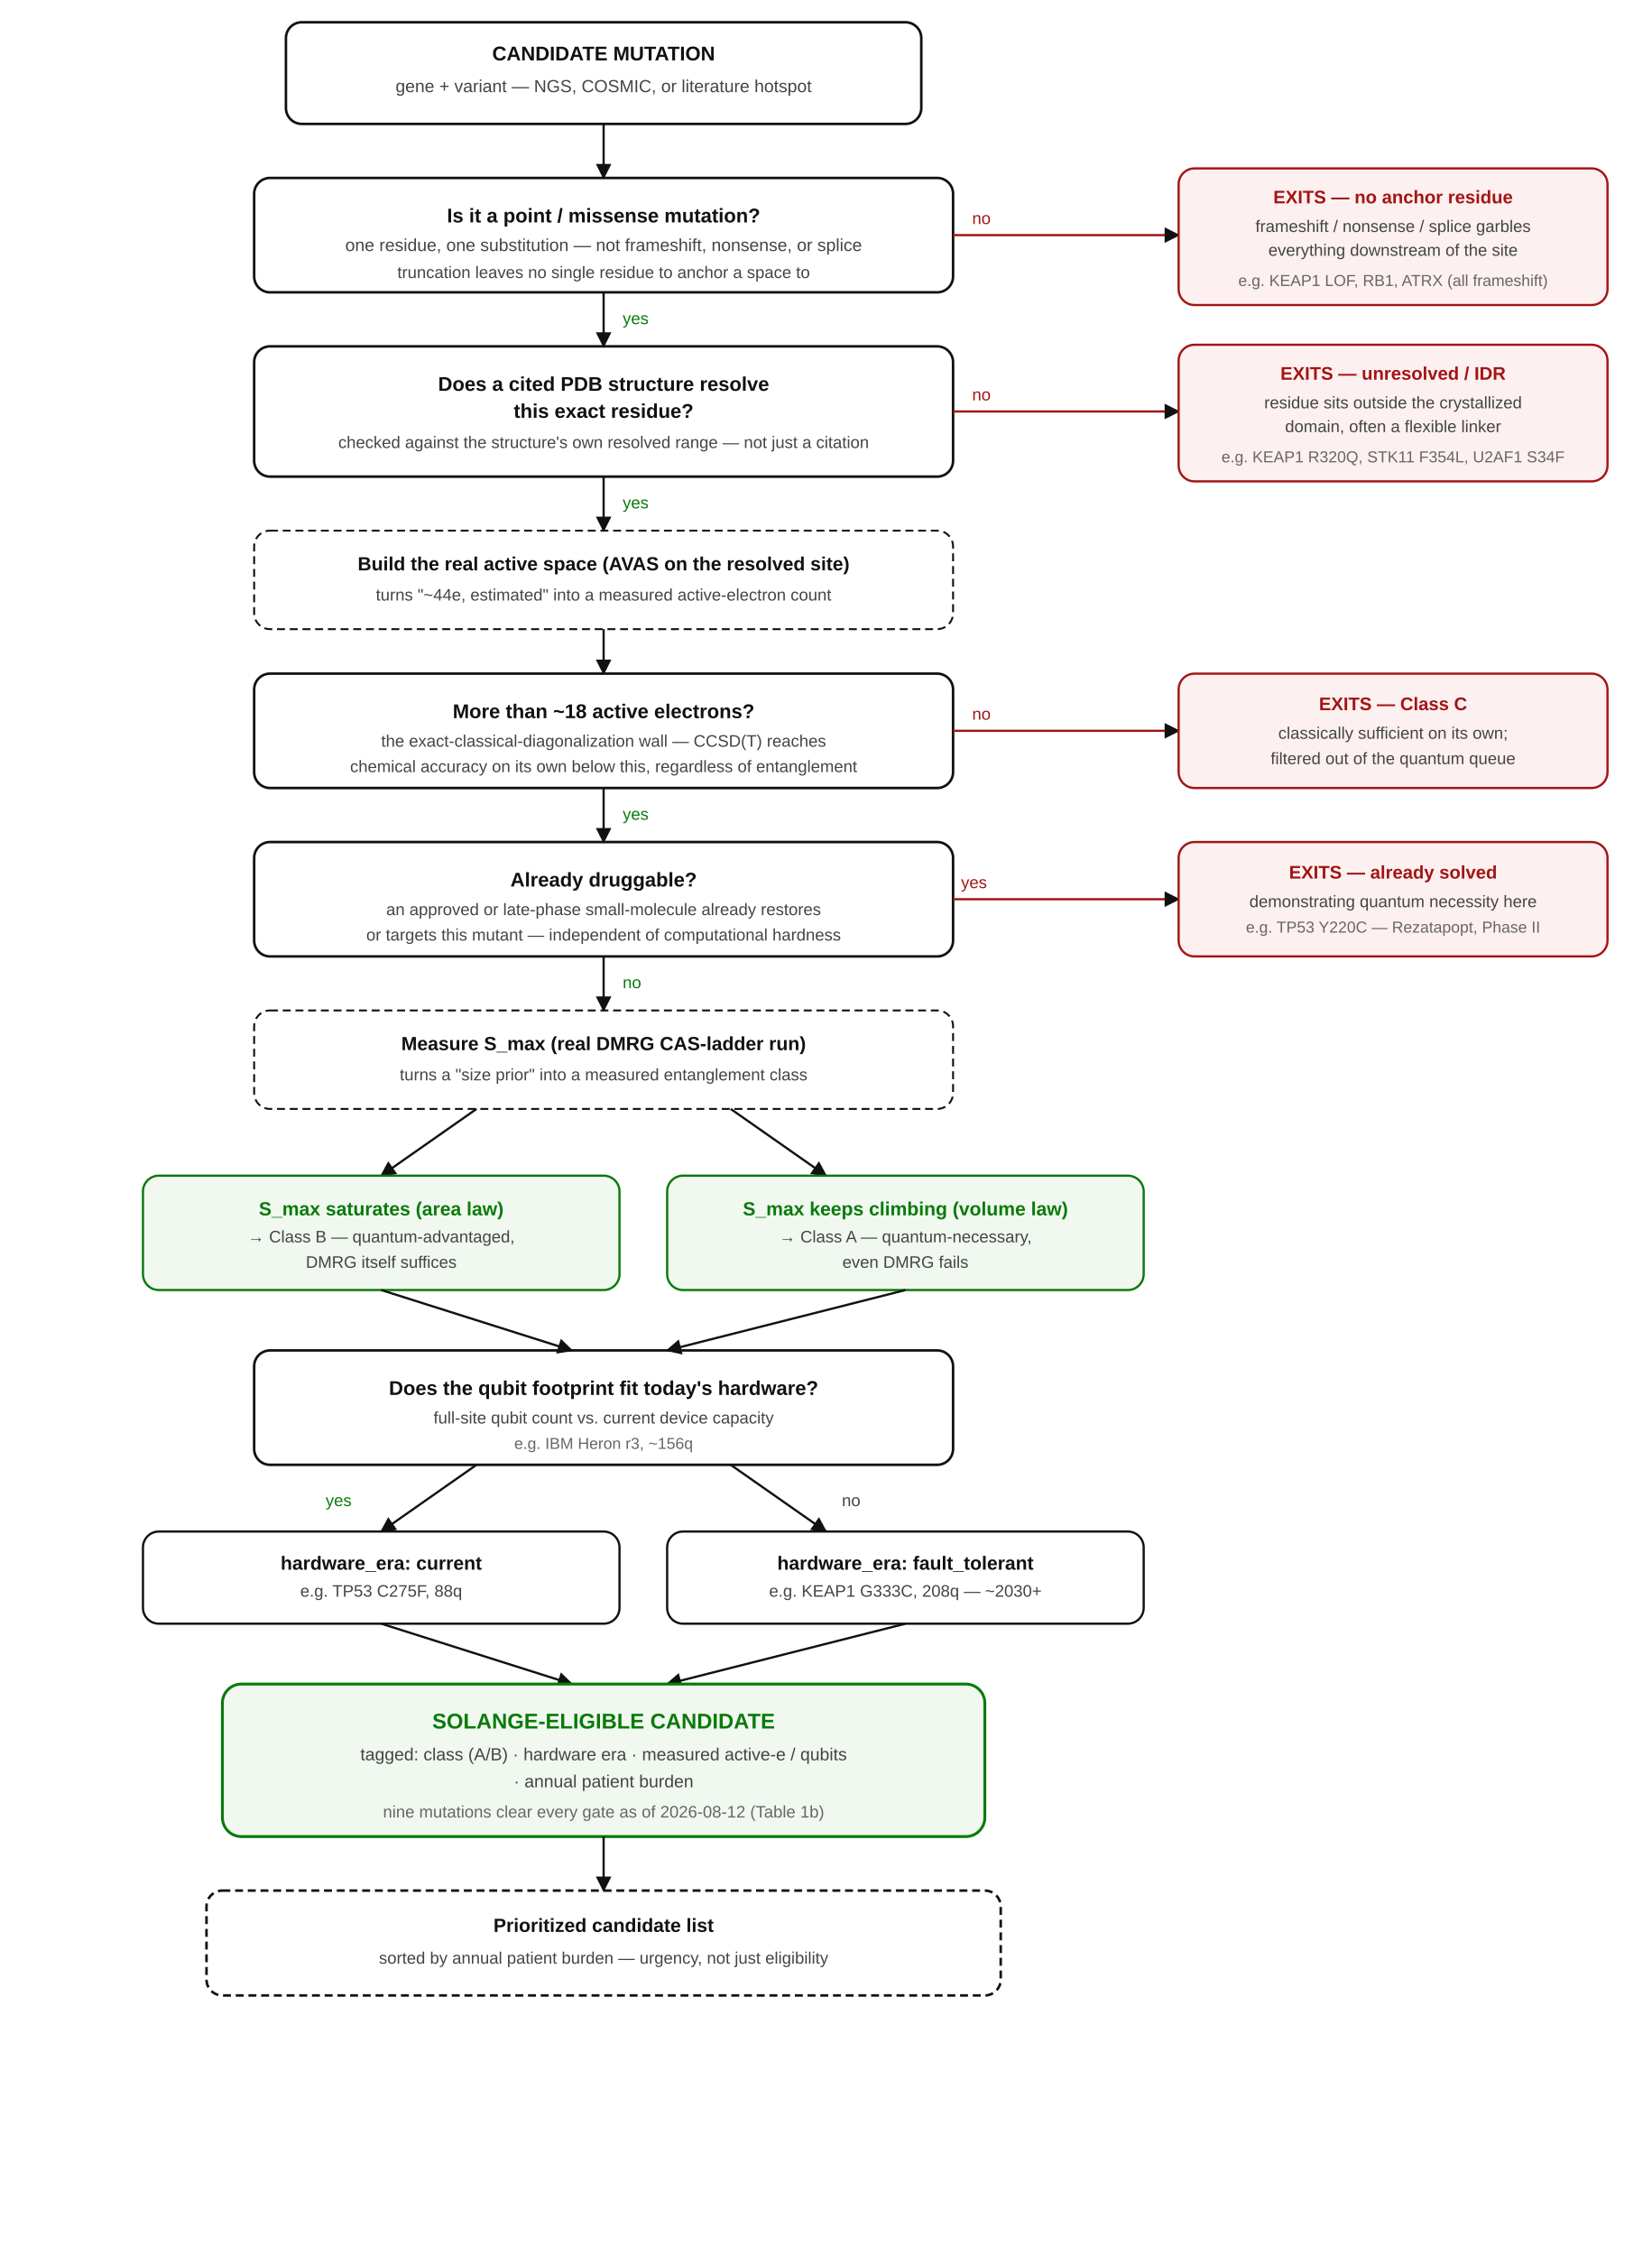
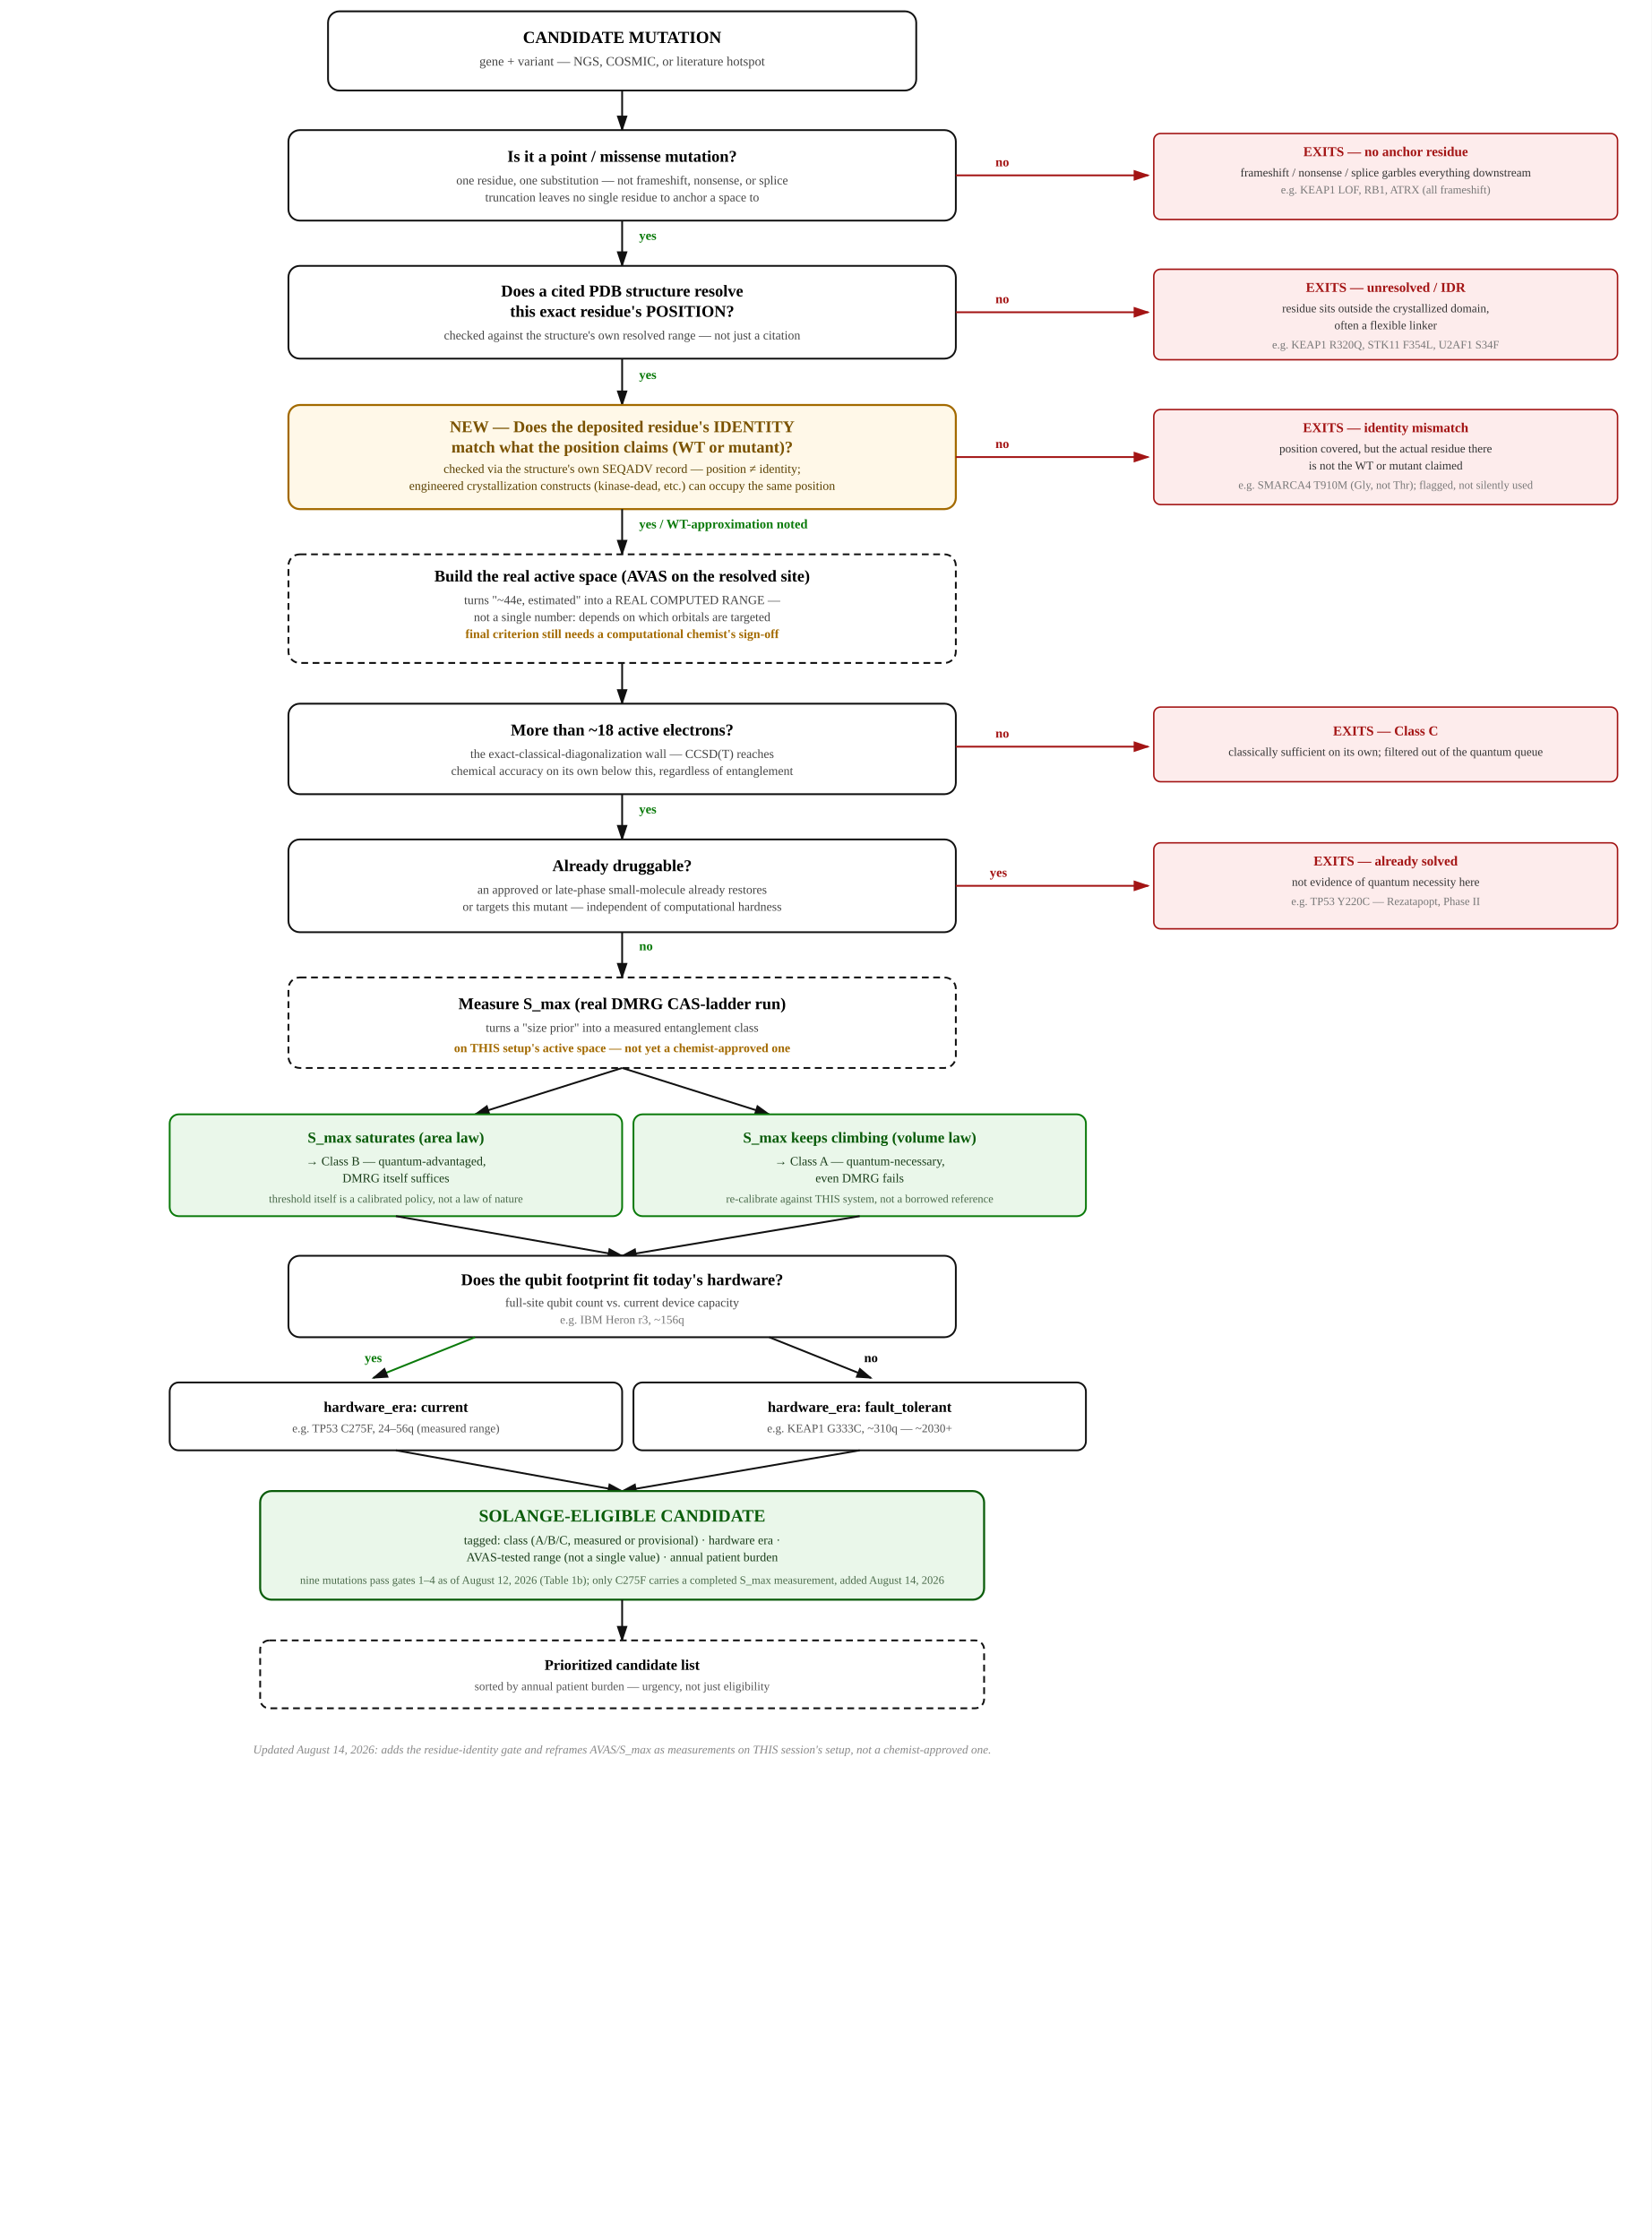
- <svg xmlns="http://www.w3.org/2000/svg" viewBox="0 0 1040 1420" role="img" aria-label="Flowchart: a candidate mutation passes through six gates — mutation type, PDB structural coverage, active-electron count past the classical wall, existing druggability, measured S_max entanglement class, and current hardware reach — before becoming a prioritized SOLANGE-eligible candidate; each gate has a labeled exit branch for mutations that fail it, citing a real example found during the structural coverage audit.">
+ <svg xmlns="http://www.w3.org/2000/svg" viewBox="0 0 1460 1980" role="img" aria-label="Flowchart: a candidate mutation passes through seven gates — mutation type, PDB structural position coverage, deposited-residue identity match (new), active-electron count past the classical wall, existing druggability, measured S_max entanglement class, and current hardware reach — before becoming a prioritized SOLANGE-eligible candidate; each gate has a labeled exit branch for mutations that fail it, citing a real example found during the structural coverage audit.">
+   <rect x="0" y="0" width="1460" height="1980" fill="#ffffff" />
  <defs>
-     <marker id="sef-arrow" viewBox="0 0 10 10" refX="9" refY="5" markerWidth="7" markerHeight="7" orient="auto-start-reverse">
-       <path d="M0,0 L10,5 L0,10 z" fill="#111111" />
+     <marker id="arrow" markerWidth="10" markerHeight="10" refX="8" refY="3" orient="auto" markerUnits="strokeWidth">
+       <path d="M0,0 L0,6 L9,3 z" fill="#111" />
+     </marker>
+     <marker id="arrowRed" markerWidth="10" markerHeight="10" refX="8" refY="3" orient="auto" markerUnits="strokeWidth">
+       <path d="M0,0 L0,6 L9,3 z" fill="#a31414" />
    </marker>
  </defs>
-   <rect x="0" y="0" width="1040" height="1420" fill="#ffffff" />
-   <rect x="180" y="14" width="400" height="64" rx="10" fill="none" stroke="#111111" stroke-width="1.6" />
-   <text x="380" y="38" text-anchor="middle" font-family="Arial, Helvetica, sans-serif" font-size="12.5" font-weight="700" fill="#111111">CANDIDATE MUTATION</text>
-   <text x="380" y="58" text-anchor="middle" font-family="Arial, Helvetica, sans-serif" font-size="11" fill="#444444">gene + variant — NGS, COSMIC, or literature hotspot</text>
-   <line x1="380" y1="78" x2="380" y2="112" stroke="#111111" stroke-width="1.4" marker-end="url(#sef-arrow)" />
-   <rect x="160" y="112" width="440" height="72" rx="10" fill="none" stroke="#111111" stroke-width="1.6" />
-   <text x="380" y="140" text-anchor="middle" font-family="Arial, Helvetica, sans-serif" font-size="12.5" font-weight="700" fill="#111111">Is it a point / missense mutation?</text>
-   <text x="380" y="158" text-anchor="middle" font-family="Arial, Helvetica, sans-serif" font-size="11" fill="#444444">one residue, one substitution — not frameshift, nonsense, or splice</text>
-   <text x="380" y="175" text-anchor="middle" font-family="Arial, Helvetica, sans-serif" font-size="10.5" fill="#444444">truncation leaves no single residue to anchor a space to</text>
-   <line x1="380" y1="184" x2="380" y2="218" stroke="#111111" stroke-width="1.4" marker-end="url(#sef-arrow)" />
-   <text x="392" y="204" font-family="Arial, Helvetica, sans-serif" font-size="10.5" fill="#0a7a0a">yes</text>
-   <line x1="600" y1="148" x2="742" y2="148" stroke="#a31414" stroke-width="1.4" marker-end="url(#sef-arrow)" />
-   <text x="612" y="141" font-family="Arial, Helvetica, sans-serif" font-size="10.5" fill="#a31414">no</text>
-   <rect x="742" y="106" width="270" height="86" rx="10" fill="#fdf0f0" stroke="#a31414" stroke-width="1.4" />
-   <text x="877" y="128" text-anchor="middle" font-family="Arial, Helvetica, sans-serif" font-size="11.5" font-weight="700" fill="#a31414">EXITS — no anchor residue</text>
-   <text x="877" y="146" text-anchor="middle" font-family="Arial, Helvetica, sans-serif" font-size="10.5" fill="#444444">frameshift / nonsense / splice garbles</text>
-   <text x="877" y="161" text-anchor="middle" font-family="Arial, Helvetica, sans-serif" font-size="10.5" fill="#444444">everything downstream of the site</text>
-   <text x="877" y="180" text-anchor="middle" font-family="Arial, Helvetica, sans-serif" font-size="10" fill="#666666">e.g. KEAP1 LOF, RB1, ATRX (all frameshift)</text>
-   <rect x="160" y="218" width="440" height="82" rx="10" fill="none" stroke="#111111" stroke-width="1.6" />
-   <text x="380" y="246" text-anchor="middle" font-family="Arial, Helvetica, sans-serif" font-size="12.5" font-weight="700" fill="#111111">Does a cited PDB structure resolve</text>
-   <text x="380" y="263" text-anchor="middle" font-family="Arial, Helvetica, sans-serif" font-size="12.5" font-weight="700" fill="#111111">this exact residue?</text>
-   <text x="380" y="282" text-anchor="middle" font-family="Arial, Helvetica, sans-serif" font-size="10.5" fill="#444444">checked against the structure's own resolved range — not just a citation</text>
-   <line x1="380" y1="300" x2="380" y2="334" stroke="#111111" stroke-width="1.4" marker-end="url(#sef-arrow)" />
-   <text x="392" y="320" font-family="Arial, Helvetica, sans-serif" font-size="10.5" fill="#0a7a0a">yes</text>
-   <line x1="600" y1="259" x2="742" y2="259" stroke="#a31414" stroke-width="1.4" marker-end="url(#sef-arrow)" />
-   <text x="612" y="252" font-family="Arial, Helvetica, sans-serif" font-size="10.5" fill="#a31414">no</text>
-   <rect x="742" y="217" width="270" height="86" rx="10" fill="#fdf0f0" stroke="#a31414" stroke-width="1.4" />
-   <text x="877" y="239" text-anchor="middle" font-family="Arial, Helvetica, sans-serif" font-size="11.5" font-weight="700" fill="#a31414">EXITS — unresolved / IDR</text>
-   <text x="877" y="257" text-anchor="middle" font-family="Arial, Helvetica, sans-serif" font-size="10.5" fill="#444444">residue sits outside the crystallized</text>
-   <text x="877" y="272" text-anchor="middle" font-family="Arial, Helvetica, sans-serif" font-size="10.5" fill="#444444">domain, often a flexible linker</text>
-   <text x="877" y="291" text-anchor="middle" font-family="Arial, Helvetica, sans-serif" font-size="10" fill="#666666">e.g. KEAP1 R320Q, STK11 F354L, U2AF1 S34F</text>
-   <rect x="160" y="334" width="440" height="62" rx="10" fill="none" stroke="#111111" stroke-width="1.2" stroke-dasharray="5 3" />
-   <text x="380" y="359" text-anchor="middle" font-family="Arial, Helvetica, sans-serif" font-size="12" font-weight="700" fill="#111111">Build the real active space (AVAS on the resolved site)</text>
-   <text x="380" y="378" text-anchor="middle" font-family="Arial, Helvetica, sans-serif" font-size="10.5" fill="#444444">turns "~44e, estimated" into a measured active-electron count</text>
-   <line x1="380" y1="396" x2="380" y2="424" stroke="#111111" stroke-width="1.4" marker-end="url(#sef-arrow)" />
-   <rect x="160" y="424" width="440" height="72" rx="10" fill="none" stroke="#111111" stroke-width="1.6" />
-   <text x="380" y="452" text-anchor="middle" font-family="Arial, Helvetica, sans-serif" font-size="12.5" font-weight="700" fill="#111111">More than ~18 active electrons?</text>
-   <text x="380" y="470" text-anchor="middle" font-family="Arial, Helvetica, sans-serif" font-size="10.5" fill="#444444">the exact-classical-diagonalization wall — CCSD(T) reaches</text>
-   <text x="380" y="486" text-anchor="middle" font-family="Arial, Helvetica, sans-serif" font-size="10.5" fill="#444444">chemical accuracy on its own below this, regardless of entanglement</text>
-   <line x1="380" y1="496" x2="380" y2="530" stroke="#111111" stroke-width="1.4" marker-end="url(#sef-arrow)" />
-   <text x="392" y="516" font-family="Arial, Helvetica, sans-serif" font-size="10.5" fill="#0a7a0a">yes</text>
-   <line x1="600" y1="460" x2="742" y2="460" stroke="#a31414" stroke-width="1.4" marker-end="url(#sef-arrow)" />
-   <text x="612" y="453" font-family="Arial, Helvetica, sans-serif" font-size="10.5" fill="#a31414">no</text>
-   <rect x="742" y="424" width="270" height="72" rx="10" fill="#fdf0f0" stroke="#a31414" stroke-width="1.4" />
-   <text x="877" y="447" text-anchor="middle" font-family="Arial, Helvetica, sans-serif" font-size="11.5" font-weight="700" fill="#a31414">EXITS — Class C</text>
-   <text x="877" y="465" text-anchor="middle" font-family="Arial, Helvetica, sans-serif" font-size="10.5" fill="#444444">classically sufficient on its own;</text>
-   <text x="877" y="481" text-anchor="middle" font-family="Arial, Helvetica, sans-serif" font-size="10.5" fill="#444444">filtered out of the quantum queue</text>
-   <rect x="160" y="530" width="440" height="72" rx="10" fill="none" stroke="#111111" stroke-width="1.6" />
-   <text x="380" y="558" text-anchor="middle" font-family="Arial, Helvetica, sans-serif" font-size="12.5" font-weight="700" fill="#111111">Already druggable?</text>
-   <text x="380" y="576" text-anchor="middle" font-family="Arial, Helvetica, sans-serif" font-size="10.5" fill="#444444">an approved or late-phase small-molecule already restores</text>
-   <text x="380" y="592" text-anchor="middle" font-family="Arial, Helvetica, sans-serif" font-size="10.5" fill="#444444">or targets this mutant — independent of computational hardness</text>
-   <line x1="380" y1="602" x2="380" y2="636" stroke="#111111" stroke-width="1.4" marker-end="url(#sef-arrow)" />
-   <text x="392" y="622" font-family="Arial, Helvetica, sans-serif" font-size="10.5" fill="#0a7a0a">no</text>
-   <line x1="600" y1="566" x2="742" y2="566" stroke="#a31414" stroke-width="1.4" marker-end="url(#sef-arrow)" />
-   <text x="605" y="559" font-family="Arial, Helvetica, sans-serif" font-size="10.5" fill="#a31414">yes</text>
-   <rect x="742" y="530" width="270" height="72" rx="10" fill="#fdf0f0" stroke="#a31414" stroke-width="1.4" />
-   <text x="877" y="553" text-anchor="middle" font-family="Arial, Helvetica, sans-serif" font-size="11.5" font-weight="700" fill="#a31414">EXITS — already solved</text>
-   <text x="877" y="571" text-anchor="middle" font-family="Arial, Helvetica, sans-serif" font-size="10.5" fill="#444444">demonstrating quantum necessity here</text>
-   <text x="877" y="587" text-anchor="middle" font-family="Arial, Helvetica, sans-serif" font-size="10" fill="#666666">e.g. TP53 Y220C — Rezatapopt, Phase II</text>
-   <rect x="160" y="636" width="440" height="62" rx="10" fill="none" stroke="#111111" stroke-width="1.2" stroke-dasharray="5 3" />
-   <text x="380" y="661" text-anchor="middle" font-family="Arial, Helvetica, sans-serif" font-size="12" font-weight="700" fill="#111111">Measure S_max (real DMRG CAS-ladder run)</text>
-   <text x="380" y="680" text-anchor="middle" font-family="Arial, Helvetica, sans-serif" font-size="10.5" fill="#444444">turns a "size prior" into a measured entanglement class</text>
-   <line x1="300" y1="698" x2="240" y2="740" stroke="#111111" stroke-width="1.4" marker-end="url(#sef-arrow)" />
-   <line x1="460" y1="698" x2="520" y2="740" stroke="#111111" stroke-width="1.4" marker-end="url(#sef-arrow)" />
-   <rect x="90" y="740" width="300" height="72" rx="10" fill="#f0f8f0" stroke="#0a7a0a" stroke-width="1.4" />
-   <text x="240" y="765" text-anchor="middle" font-family="Arial, Helvetica, sans-serif" font-size="12" font-weight="700" fill="#0a7a0a">S_max saturates (area law)</text>
-   <text x="240" y="782" text-anchor="middle" font-family="Arial, Helvetica, sans-serif" font-size="10.5" fill="#444444">→ Class B — quantum-advantaged,</text>
-   <text x="240" y="798" text-anchor="middle" font-family="Arial, Helvetica, sans-serif" font-size="10.5" fill="#444444">DMRG itself suffices</text>
-   <rect x="420" y="740" width="300" height="72" rx="10" fill="#f0f8f0" stroke="#0a7a0a" stroke-width="1.4" />
-   <text x="570" y="765" text-anchor="middle" font-family="Arial, Helvetica, sans-serif" font-size="12" font-weight="700" fill="#0a7a0a">S_max keeps climbing (volume law)</text>
-   <text x="570" y="782" text-anchor="middle" font-family="Arial, Helvetica, sans-serif" font-size="10.5" fill="#444444">→ Class A — quantum-necessary,</text>
-   <text x="570" y="798" text-anchor="middle" font-family="Arial, Helvetica, sans-serif" font-size="10.5" fill="#444444">even DMRG fails</text>
-   <line x1="240" y1="812" x2="360" y2="850" stroke="#111111" stroke-width="1.4" marker-end="url(#sef-arrow)" />
-   <line x1="570" y1="812" x2="420" y2="850" stroke="#111111" stroke-width="1.4" marker-end="url(#sef-arrow)" />
-   <rect x="160" y="850" width="440" height="72" rx="10" fill="none" stroke="#111111" stroke-width="1.6" />
-   <text x="380" y="878" text-anchor="middle" font-family="Arial, Helvetica, sans-serif" font-size="12.5" font-weight="700" fill="#111111">Does the qubit footprint fit today's hardware?</text>
-   <text x="380" y="896" text-anchor="middle" font-family="Arial, Helvetica, sans-serif" font-size="10.5" fill="#444444">full-site qubit count vs. current device capacity</text>
-   <text x="380" y="912" text-anchor="middle" font-family="Arial, Helvetica, sans-serif" font-size="10" fill="#666666">e.g. IBM Heron r3, ~156q</text>
-   <line x1="300" y1="922" x2="240" y2="964" stroke="#111111" stroke-width="1.4" marker-end="url(#sef-arrow)" />
-   <line x1="460" y1="922" x2="520" y2="964" stroke="#111111" stroke-width="1.4" marker-end="url(#sef-arrow)" />
-   <text x="205" y="948" font-family="Arial, Helvetica, sans-serif" font-size="10.5" fill="#0a7a0a">yes</text>
-   <text x="530" y="948" font-family="Arial, Helvetica, sans-serif" font-size="10.5" fill="#444444">no</text>
-   <rect x="90" y="964" width="300" height="58" rx="10" fill="none" stroke="#111111" stroke-width="1.4" />
-   <text x="240" y="988" text-anchor="middle" font-family="Arial, Helvetica, sans-serif" font-size="12" font-weight="700" fill="#111111">hardware_era: current</text>
-   <text x="240" y="1005" text-anchor="middle" font-family="Arial, Helvetica, sans-serif" font-size="10.5" fill="#444444">e.g. TP53 C275F, 88q</text>
-   <rect x="420" y="964" width="300" height="58" rx="10" fill="none" stroke="#111111" stroke-width="1.4" />
-   <text x="570" y="988" text-anchor="middle" font-family="Arial, Helvetica, sans-serif" font-size="12" font-weight="700" fill="#111111">hardware_era: fault_tolerant</text>
-   <text x="570" y="1005" text-anchor="middle" font-family="Arial, Helvetica, sans-serif" font-size="10.5" fill="#444444">e.g. KEAP1 G333C, 208q — ~2030+</text>
-   <line x1="240" y1="1022" x2="360" y2="1060" stroke="#111111" stroke-width="1.4" marker-end="url(#sef-arrow)" />
-   <line x1="570" y1="1022" x2="420" y2="1060" stroke="#111111" stroke-width="1.4" marker-end="url(#sef-arrow)" />
-   <rect x="140" y="1060" width="480" height="96" rx="12" fill="#f0f8f0" stroke="#0a7a0a" stroke-width="1.8" />
-   <text x="380" y="1088" text-anchor="middle" font-family="Arial, Helvetica, sans-serif" font-size="13.5" font-weight="700" fill="#0a7a0a">SOLANGE-ELIGIBLE CANDIDATE</text>
-   <text x="380" y="1108" text-anchor="middle" font-family="Arial, Helvetica, sans-serif" font-size="11" fill="#444444">tagged: class (A/B) · hardware era · measured active-e / qubits</text>
-   <text x="380" y="1125" text-anchor="middle" font-family="Arial, Helvetica, sans-serif" font-size="11" fill="#444444">· annual patient burden</text>
-   <text x="380" y="1144" text-anchor="middle" font-family="Arial, Helvetica, sans-serif" font-size="10.5" fill="#666666">nine mutations clear every gate as of 2026-08-12 (Table 1b)</text>
-   <line x1="380" y1="1156" x2="380" y2="1190" stroke="#111111" stroke-width="1.4" marker-end="url(#sef-arrow)" />
-   <rect x="130" y="1190" width="500" height="66" rx="10" fill="none" stroke="#111111" stroke-width="1.6" stroke-dasharray="5 3" />
-   <text x="380" y="1216" text-anchor="middle" font-family="Arial, Helvetica, sans-serif" font-size="12" font-weight="700" fill="#111111">Prioritized candidate list</text>
-   <text x="380" y="1236" text-anchor="middle" font-family="Arial, Helvetica, sans-serif" font-size="10.5" fill="#444444">sorted by annual patient burden — urgency, not just eligibility</text>
+   <rect x="290" y="10" width="520" height="70" rx="10" fill="#fff" stroke="#111" stroke-width="1.6" />
+   <text x="550" y="38" text-anchor="middle" font-weight="700" font-size="15">CANDIDATE MUTATION</text>
+   <text x="550" y="58" text-anchor="middle" font-size="11.5" fill="#444">gene + variant — NGS, COSMIC, or literature hotspot</text>
+   <line x1="550" y1="80" x2="550" y2="115" stroke="#111" stroke-width="1.6" marker-end="url(#arrow)" />
+   <rect x="255" y="115" width="590" height="80" rx="10" fill="#fff" stroke="#111" stroke-width="1.6" />
+   <text x="550" y="143" text-anchor="middle" font-weight="700" font-size="14.5">Is it a point / missense mutation?</text>
+   <text x="550" y="163" text-anchor="middle" font-size="11" fill="#444">one residue, one substitution — not frameshift, nonsense, or splice</text>
+   <text x="550" y="178" text-anchor="middle" font-size="11" fill="#444">truncation leaves no single residue to anchor a space to</text>
+   <line x1="845" y1="155" x2="1015" y2="155" stroke="#a31414" stroke-width="1.6" marker-end="url(#arrowRed)" />
+   <text x="880" y="147" font-size="11.5" fill="#a31414" font-weight="700">no</text>
+   <rect x="1020" y="118" width="410" height="76" rx="6" fill="#fdecec" stroke="#a31414" stroke-width="1.3" />
+   <text x="1225" y="138" text-anchor="middle" font-size="12" font-weight="700" fill="#a31414">EXITS — no anchor residue</text>
+   <text x="1225" y="156" text-anchor="middle" font-size="10.5" fill="#333">frameshift / nonsense / splice garbles everything downstream</text>
+   <text x="1225" y="171" text-anchor="middle" font-size="10" fill="#777">e.g. KEAP1 LOF, RB1, ATRX (all frameshift)</text>
+   <text x="565" y="212" font-size="11.5" fill="#0a7a0a" font-weight="700">yes</text>
+   <line x1="550" y1="195" x2="550" y2="235" stroke="#111" stroke-width="1.6" marker-end="url(#arrow)" />
+   <rect x="255" y="235" width="590" height="82" rx="10" fill="#fff" stroke="#111" stroke-width="1.6" />
+   <text x="550" y="262" text-anchor="middle" font-weight="700" font-size="14.5">Does a cited PDB structure resolve</text>
+   <text x="550" y="280" text-anchor="middle" font-weight="700" font-size="14.5">this exact residue's POSITION?</text>
+   <text x="550" y="300" text-anchor="middle" font-size="11" fill="#444">checked against the structure's own resolved range — not just a citation</text>
+   <line x1="845" y1="276" x2="1015" y2="276" stroke="#a31414" stroke-width="1.6" marker-end="url(#arrowRed)" />
+   <text x="880" y="268" font-size="11.5" fill="#a31414" font-weight="700">no</text>
+   <rect x="1020" y="238" width="410" height="80" rx="6" fill="#fdecec" stroke="#a31414" stroke-width="1.3" />
+   <text x="1225" y="258" text-anchor="middle" font-size="12" font-weight="700" fill="#a31414">EXITS — unresolved / IDR</text>
+   <text x="1225" y="276" text-anchor="middle" font-size="10.5" fill="#333">residue sits outside the crystallized domain,</text>
+   <text x="1225" y="291" text-anchor="middle" font-size="10.5" fill="#333">often a flexible linker</text>
+   <text x="1225" y="308" text-anchor="middle" font-size="10" fill="#777">e.g. KEAP1 R320Q, STK11 F354L, U2AF1 S34F</text>
+   <text x="565" y="335" font-size="11.5" fill="#0a7a0a" font-weight="700">yes</text>
+   <line x1="550" y1="317" x2="550" y2="358" stroke="#111" stroke-width="1.6" marker-end="url(#arrow)" />
+   <rect x="255" y="358" width="590" height="92" rx="10" fill="#fff8e8" stroke="#a36a00" stroke-width="1.8" />
+   <text x="550" y="382" text-anchor="middle" font-weight="700" font-size="14.5" fill="#7a5200">NEW — Does the deposited residue's IDENTITY</text>
+   <text x="550" y="400" text-anchor="middle" font-weight="700" font-size="14.5" fill="#7a5200">match what the position claims (WT or mutant)?</text>
+   <text x="550" y="418" text-anchor="middle" font-size="11" fill="#5a4000">checked via the structure's own SEQADV record — position ≠ identity;</text>
+   <text x="550" y="433" text-anchor="middle" font-size="11" fill="#5a4000">engineered crystallization constructs (kinase-dead, etc.) can occupy the same position</text>
+   <line x1="845" y1="404" x2="1015" y2="404" stroke="#a31414" stroke-width="1.6" marker-end="url(#arrowRed)" />
+   <text x="880" y="396" font-size="11.5" fill="#a31414" font-weight="700">no</text>
+   <rect x="1020" y="362" width="410" height="84" rx="6" fill="#fdecec" stroke="#a31414" stroke-width="1.3" />
+   <text x="1225" y="382" text-anchor="middle" font-size="12" font-weight="700" fill="#a31414">EXITS — identity mismatch</text>
+   <text x="1225" y="400" text-anchor="middle" font-size="10.5" fill="#333">position covered, but the actual residue there</text>
+   <text x="1225" y="415" text-anchor="middle" font-size="10.5" fill="#333">is not the WT or mutant claimed</text>
+   <text x="1225" y="432" text-anchor="middle" font-size="10" fill="#777">e.g. SMARCA4 T910M (Gly, not Thr); flagged, not silently used</text>
+   <text x="565" y="467" font-size="11.5" fill="#0a7a0a" font-weight="700">yes / WT-approximation noted</text>
+   <line x1="550" y1="450" x2="550" y2="490" stroke="#111" stroke-width="1.6" marker-end="url(#arrow)" />
+   <rect x="255" y="490" width="590" height="96" rx="10" fill="#fff" stroke="#111" stroke-width="1.6" stroke-dasharray="6,4" />
+   <text x="550" y="514" text-anchor="middle" font-weight="700" font-size="14.5">Build the real active space (AVAS on the resolved site)</text>
+   <text x="550" y="534" text-anchor="middle" font-size="11" fill="#444">turns "~44e, estimated" into a REAL COMPUTED RANGE —</text>
+   <text x="550" y="549" text-anchor="middle" font-size="11" fill="#444">not a single number: depends on which orbitals are targeted</text>
+   <text x="550" y="564" text-anchor="middle" font-size="11" fill="#a36a00" font-weight="700">final criterion still needs a computational chemist's sign-off</text>
+   <line x1="550" y1="586" x2="550" y2="622" stroke="#111" stroke-width="1.6" marker-end="url(#arrow)" />
+   <rect x="255" y="622" width="590" height="80" rx="10" fill="#fff" stroke="#111" stroke-width="1.6" />
+   <text x="550" y="650" text-anchor="middle" font-weight="700" font-size="14.5">More than ~18 active electrons?</text>
+   <text x="550" y="670" text-anchor="middle" font-size="11" fill="#444">the exact-classical-diagonalization wall — CCSD(T) reaches</text>
+   <text x="550" y="685" text-anchor="middle" font-size="11" fill="#444">chemical accuracy on its own below this, regardless of entanglement</text>
+   <line x1="845" y1="660" x2="1015" y2="660" stroke="#a31414" stroke-width="1.6" marker-end="url(#arrowRed)" />
+   <text x="880" y="652" font-size="11.5" fill="#a31414" font-weight="700">no</text>
+   <rect x="1020" y="625" width="410" height="66" rx="6" fill="#fdecec" stroke="#a31414" stroke-width="1.3" />
+   <text x="1225" y="650" text-anchor="middle" font-size="12" font-weight="700" fill="#a31414">EXITS — Class C</text>
+   <text x="1225" y="668" text-anchor="middle" font-size="10.5" fill="#333">classically sufficient on its own; filtered out of the quantum queue</text>
+   <text x="565" y="719" font-size="11.5" fill="#0a7a0a" font-weight="700">yes</text>
+   <line x1="550" y1="702" x2="550" y2="742" stroke="#111" stroke-width="1.6" marker-end="url(#arrow)" />
+   <rect x="255" y="742" width="590" height="82" rx="10" fill="#fff" stroke="#111" stroke-width="1.6" />
+   <text x="550" y="770" text-anchor="middle" font-weight="700" font-size="14.5">Already druggable?</text>
+   <text x="550" y="790" text-anchor="middle" font-size="11" fill="#444">an approved or late-phase small-molecule already restores</text>
+   <text x="550" y="805" text-anchor="middle" font-size="11" fill="#444">or targets this mutant — independent of computational hardness</text>
+   <line x1="845" y1="783" x2="1015" y2="783" stroke="#a31414" stroke-width="1.6" marker-end="url(#arrowRed)" />
+   <text x="875" y="775" font-size="11.5" fill="#a31414" font-weight="700">yes</text>
+   <rect x="1020" y="745" width="410" height="76" rx="6" fill="#fdecec" stroke="#a31414" stroke-width="1.3" />
+   <text x="1225" y="765" text-anchor="middle" font-size="12" font-weight="700" fill="#a31414">EXITS — already solved</text>
+   <text x="1225" y="783" text-anchor="middle" font-size="10.5" fill="#333">not evidence of quantum necessity here</text>
+   <text x="1225" y="800" text-anchor="middle" font-size="10" fill="#777">e.g. TP53 Y220C — Rezatapopt, Phase II</text>
+   <text x="565" y="840" font-size="11.5" fill="#0a7a0a" font-weight="700">no</text>
+   <line x1="550" y1="824" x2="550" y2="864" stroke="#111" stroke-width="1.6" marker-end="url(#arrow)" />
+   <rect x="255" y="864" width="590" height="80" rx="10" fill="#fff" stroke="#111" stroke-width="1.6" stroke-dasharray="6,4" />
+   <text x="550" y="892" text-anchor="middle" font-weight="700" font-size="14.5">Measure S_max (real DMRG CAS-ladder run)</text>
+   <text x="550" y="912" text-anchor="middle" font-size="11" fill="#444">turns a "size prior" into a measured entanglement class</text>
+   <text x="550" y="930" text-anchor="middle" font-size="11" fill="#a36a00" font-weight="700">on THIS setup's active space — not yet a chemist-approved one</text>
+   <line x1="550" y1="944" x2="420" y2="985" stroke="#111" stroke-width="1.6" marker-end="url(#arrow)" />
+   <line x1="550" y1="944" x2="680" y2="985" stroke="#111" stroke-width="1.6" marker-end="url(#arrow)" />
+   <rect x="150" y="985" width="400" height="90" rx="8" fill="#eaf7ea" stroke="#0a7a0a" stroke-width="1.6" />
+   <text x="350" y="1010" text-anchor="middle" font-weight="700" font-size="13.5" fill="#0a5c0a">S_max saturates (area law)</text>
+   <text x="350" y="1030" text-anchor="middle" font-size="11" fill="#1a3d1a">→ Class B — quantum-advantaged,</text>
+   <text x="350" y="1045" text-anchor="middle" font-size="11" fill="#1a3d1a">DMRG itself suffices</text>
+   <text x="350" y="1063" text-anchor="middle" font-size="10" fill="#4a6a4a">threshold itself is a calibrated policy, not a law of nature</text>
+   <rect x="560" y="985" width="400" height="90" rx="8" fill="#eaf7ea" stroke="#0a7a0a" stroke-width="1.6" />
+   <text x="760" y="1010" text-anchor="middle" font-weight="700" font-size="13.5" fill="#0a5c0a">S_max keeps climbing (volume law)</text>
+   <text x="760" y="1030" text-anchor="middle" font-size="11" fill="#1a3d1a">→ Class A — quantum-necessary,</text>
+   <text x="760" y="1045" text-anchor="middle" font-size="11" fill="#1a3d1a">even DMRG fails</text>
+   <text x="760" y="1063" text-anchor="middle" font-size="10" fill="#4a6a4a">re-calibrate against THIS system, not a borrowed reference</text>
+   <line x1="350" y1="1075" x2="550" y2="1110" stroke="#111" stroke-width="1.6" marker-end="url(#arrow)" />
+   <line x1="760" y1="1075" x2="550" y2="1110" stroke="#111" stroke-width="1.6" marker-end="url(#arrow)" />
+   <rect x="255" y="1110" width="590" height="72" rx="10" fill="#fff" stroke="#111" stroke-width="1.6" />
+   <text x="550" y="1136" text-anchor="middle" font-weight="700" font-size="14.5">Does the qubit footprint fit today's hardware?</text>
+   <text x="550" y="1155" text-anchor="middle" font-size="11" fill="#444">full-site qubit count vs. current device capacity</text>
+   <text x="550" y="1170" text-anchor="middle" font-size="10.5" fill="#777">e.g. IBM Heron r3, ~156q</text>
+   <line x1="420" y1="1182" x2="330" y2="1218" stroke="#0a7a0a" stroke-width="1.6" marker-end="url(#arrow)" />
+   <text x="330" y="1204" text-anchor="middle" font-size="11.5" fill="#0a7a0a" font-weight="700">yes</text>
+   <line x1="680" y1="1182" x2="770" y2="1218" stroke="#111" stroke-width="1.6" marker-end="url(#arrow)" />
+   <text x="770" y="1204" text-anchor="middle" font-size="11.5" font-weight="700">no</text>
+   <rect x="150" y="1222" width="400" height="60" rx="8" fill="#fff" stroke="#111" stroke-width="1.6" />
+   <text x="350" y="1248" text-anchor="middle" font-weight="700" font-size="13">hardware_era: current</text>
+   <text x="350" y="1266" text-anchor="middle" font-size="10.5" fill="#555">e.g. TP53 C275F, 24–56q (measured range)</text>
+   <rect x="560" y="1222" width="400" height="60" rx="8" fill="#fff" stroke="#111" stroke-width="1.6" />
+   <text x="760" y="1248" text-anchor="middle" font-weight="700" font-size="13">hardware_era: fault_tolerant</text>
+   <text x="760" y="1266" text-anchor="middle" font-size="10.5" fill="#555">e.g. KEAP1 G333C, ~310q — ~2030+</text>
+   <line x1="350" y1="1282" x2="550" y2="1318" stroke="#111" stroke-width="1.6" marker-end="url(#arrow)" />
+   <line x1="760" y1="1282" x2="550" y2="1318" stroke="#111" stroke-width="1.6" marker-end="url(#arrow)" />
+   <rect x="230" y="1318" width="640" height="96" rx="10" fill="#eaf7ea" stroke="#0a5c0a" stroke-width="1.8" />
+   <text x="550" y="1345" text-anchor="middle" font-weight="700" font-size="15.5" fill="#0a5c0a">SOLANGE-ELIGIBLE CANDIDATE</text>
+   <text x="550" y="1365" text-anchor="middle" font-size="11" fill="#1a3d1a">tagged: class (A/B/C, measured or provisional) · hardware era ·</text>
+   <text x="550" y="1380" text-anchor="middle" font-size="11" fill="#1a3d1a">AVAS-tested range (not a single value) · annual patient burden</text>
+   <text x="550" y="1400" text-anchor="middle" font-size="10" fill="#4a6a4a">nine mutations pass gates 1–4 as of August 12, 2026 (Table 1b); only C275F carries a completed S_max measurement, added August 14, 2026</text>
+   <line x1="550" y1="1414" x2="550" y2="1450" stroke="#111" stroke-width="1.6" marker-end="url(#arrow)" />
+   <rect x="230" y="1450" width="640" height="60" rx="8" fill="#fff" stroke="#111" stroke-width="1.6" stroke-dasharray="6,4" />
+   <text x="550" y="1476" text-anchor="middle" font-weight="700" font-size="13">Prioritized candidate list</text>
+   <text x="550" y="1494" text-anchor="middle" font-size="10.5" fill="#555">sorted by annual patient burden — urgency, not just eligibility</text>
+   <text x="550" y="1550" text-anchor="middle" font-size="10.5" fill="#888" font-style="italic">Updated August 14, 2026: adds the residue-identity gate and reframes AVAS/S_max as measurements on THIS session's setup, not a chemist-approved one.</text>
</svg>
